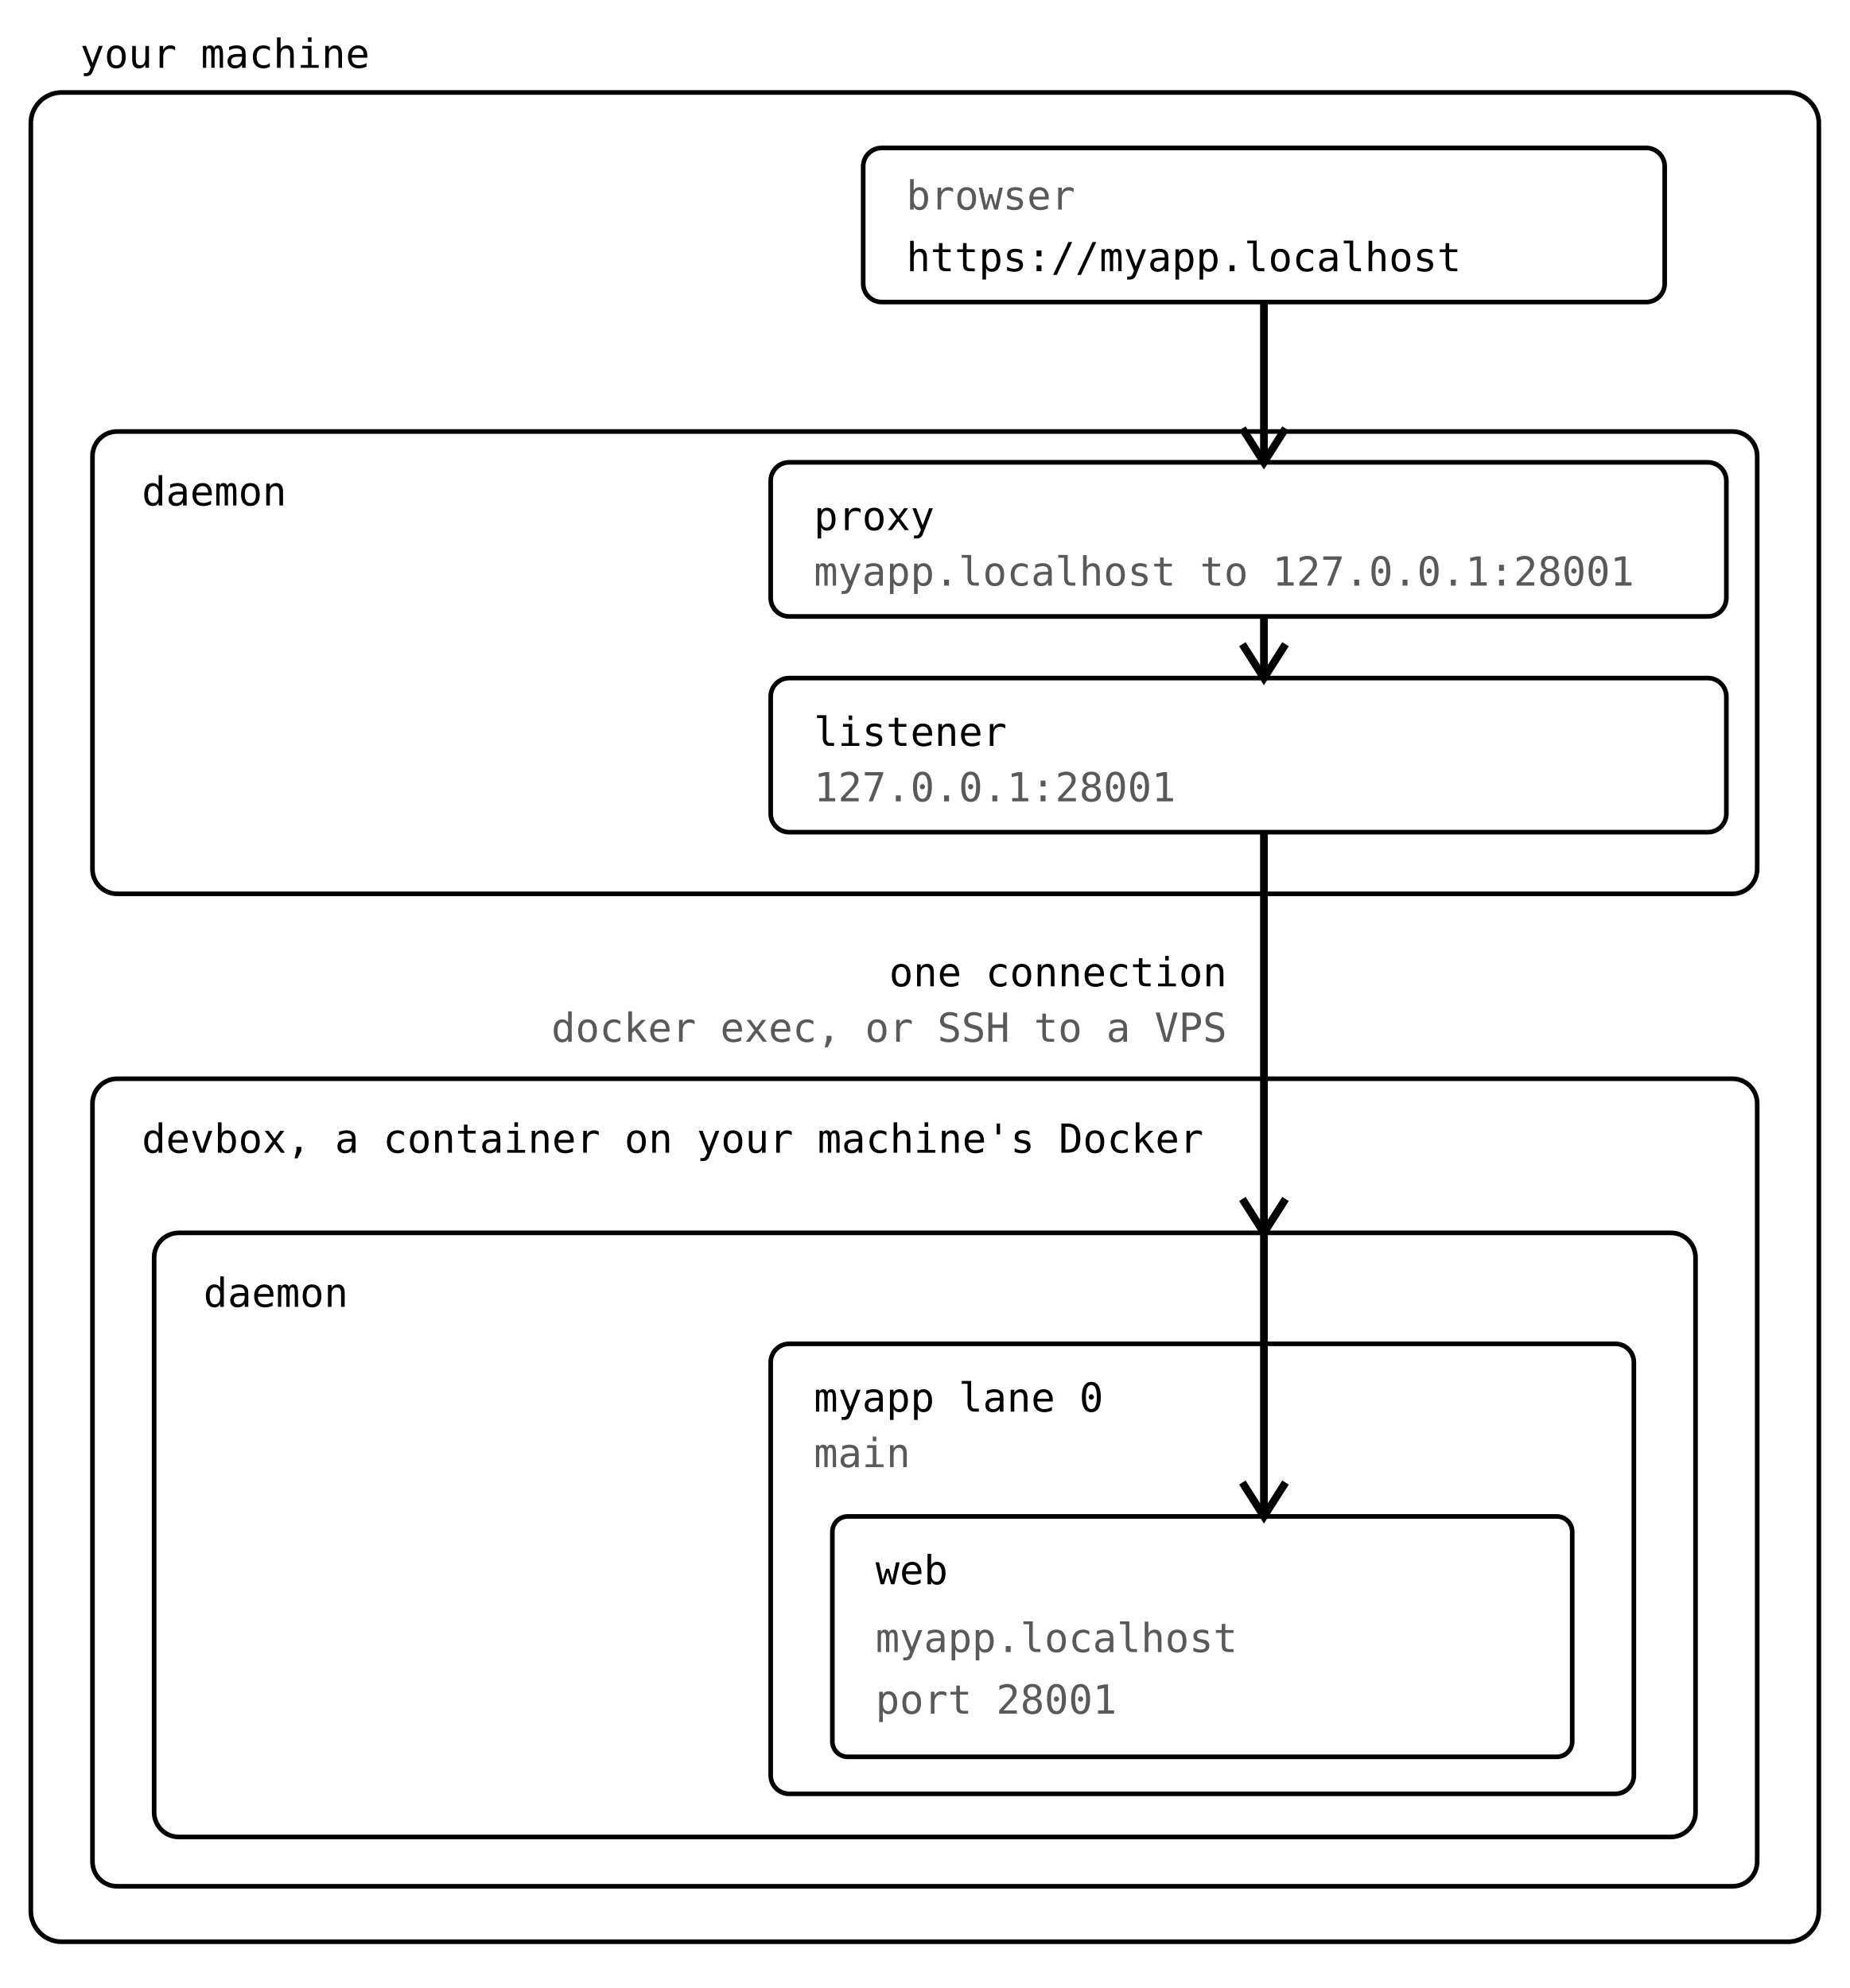
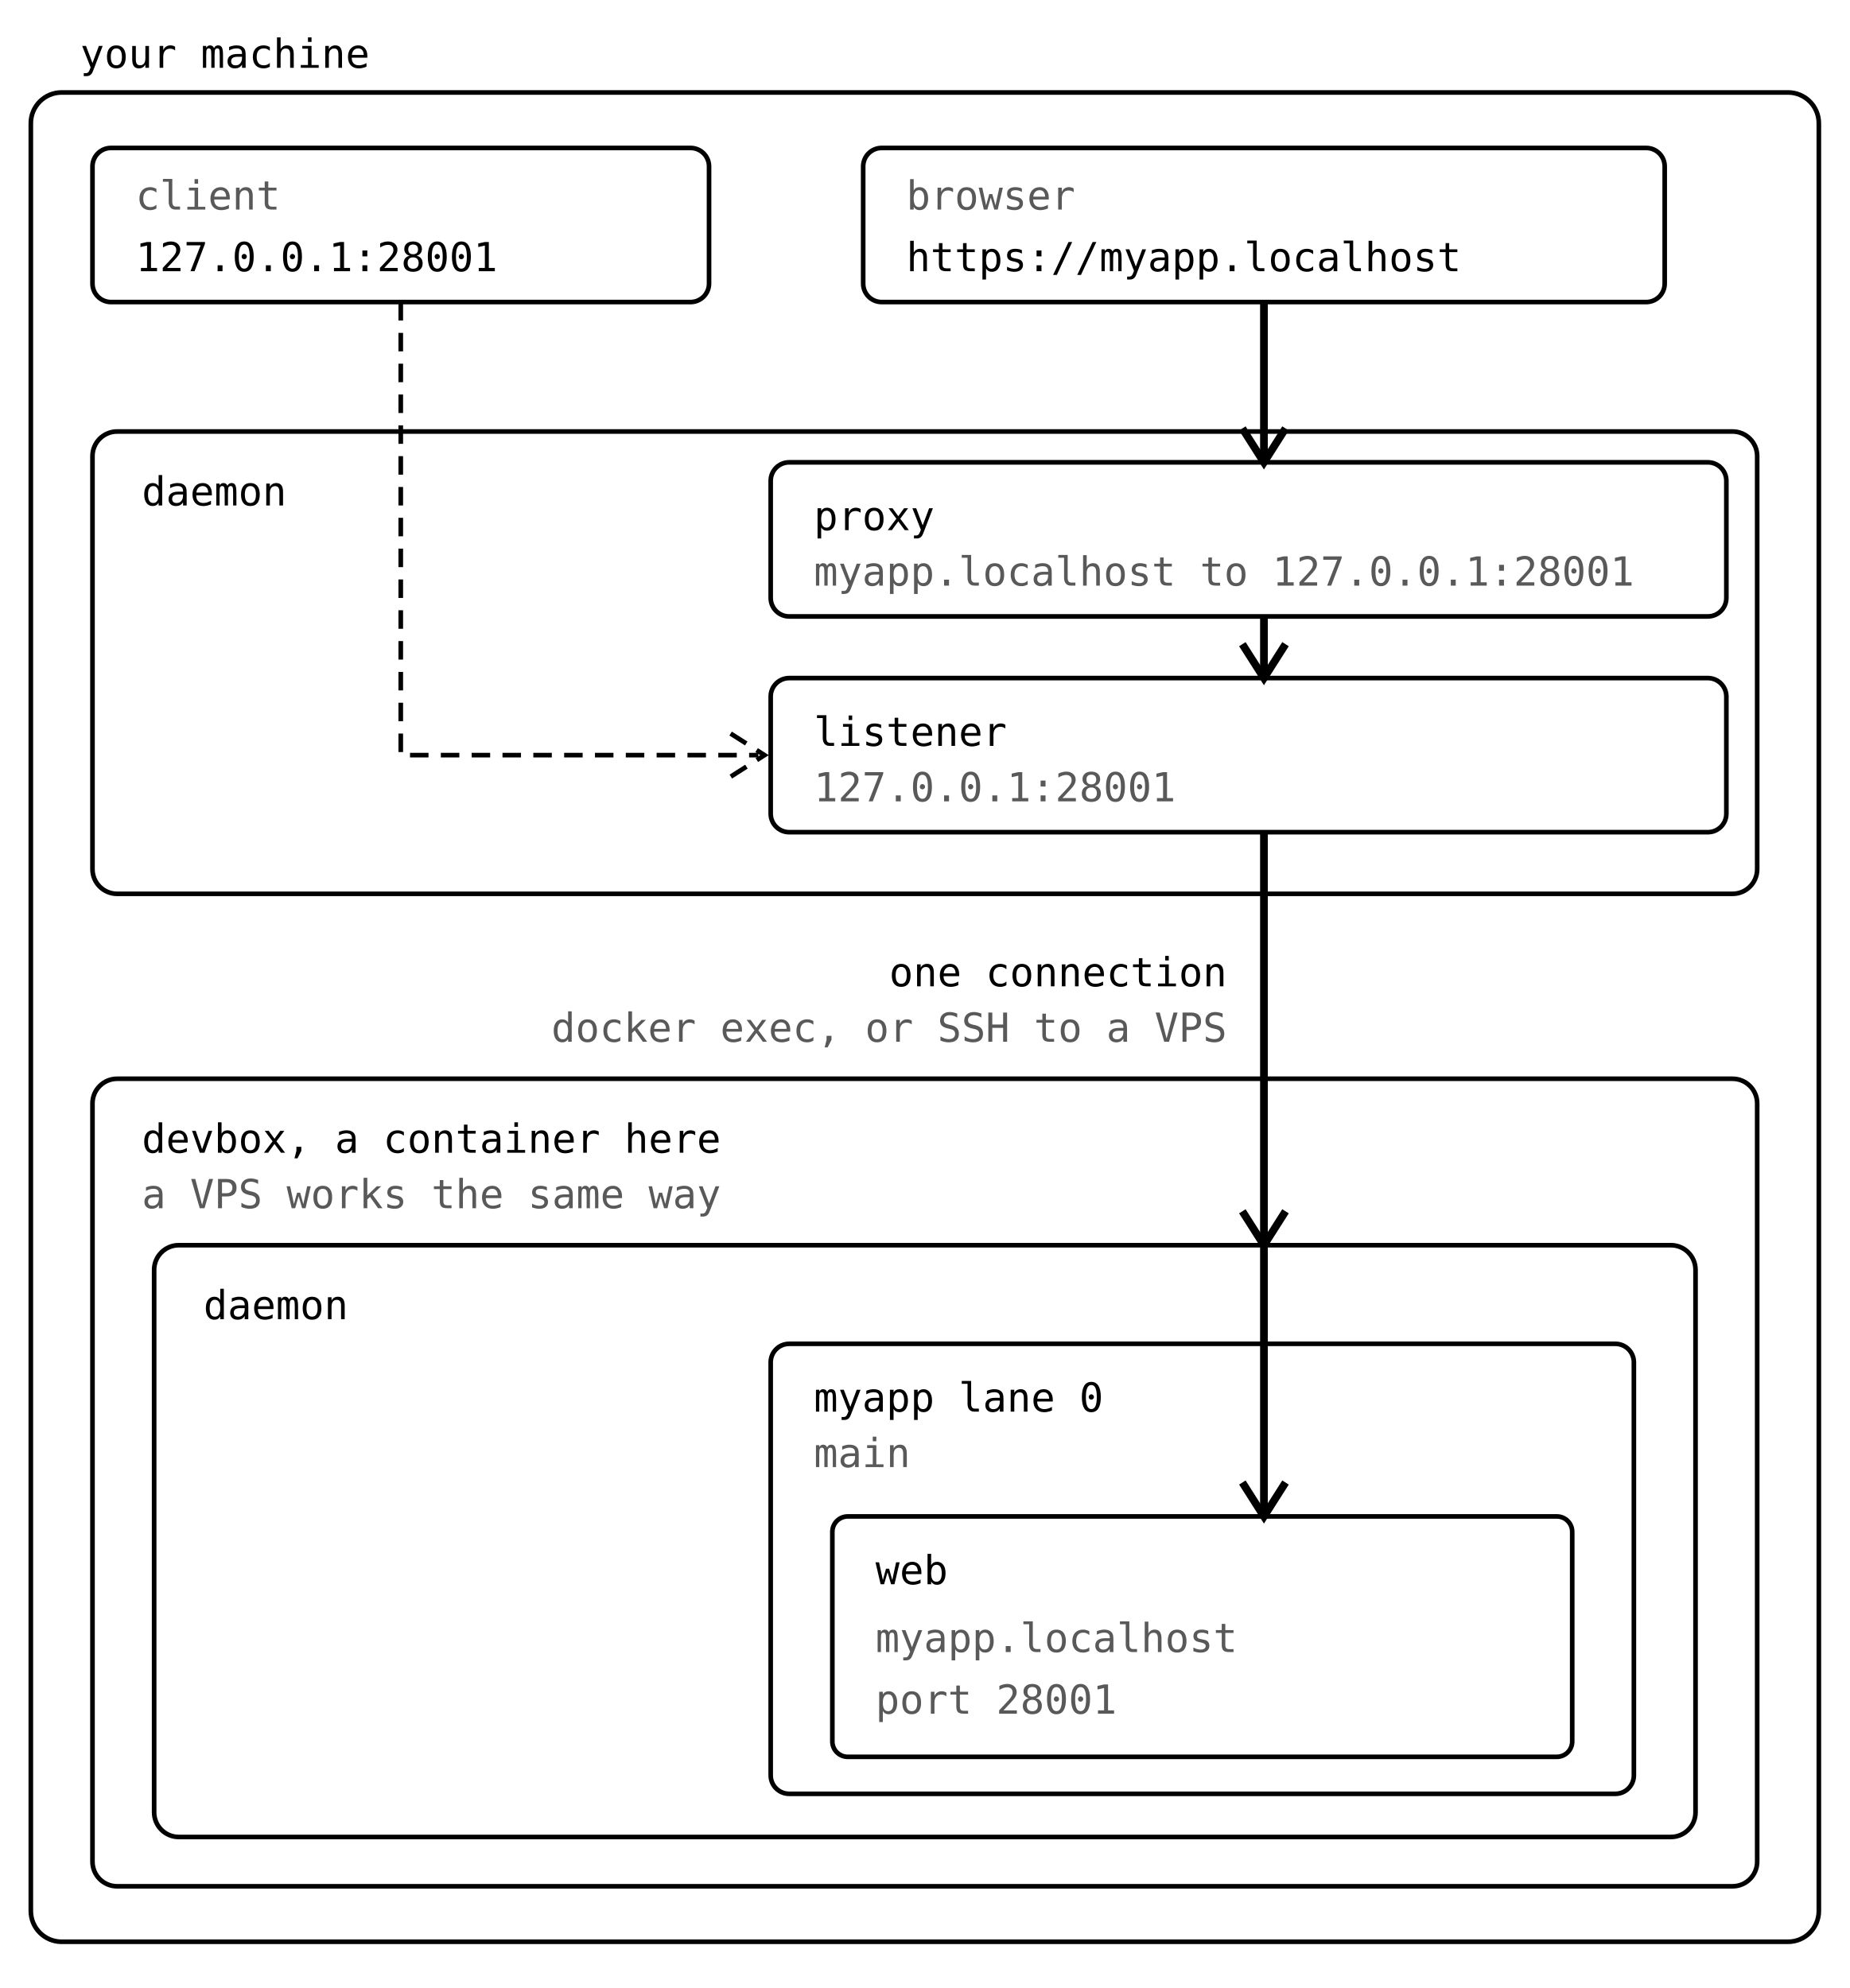
<svg xmlns="http://www.w3.org/2000/svg" viewBox="0 0 600 645" role="img" font-family="'JetBrains Mono', ui-monospace, monospace" font-size="13">
  <style>
    .line { stroke: var(--dl-diagram-line, currentColor); fill: none; stroke-width: 1.5; }
    .fill { fill: var(--dl-diagram-fill, transparent); stroke: var(--dl-diagram-line, currentColor); stroke-width: 1.5; }
    .path { stroke: var(--dl-diagram-accent, currentColor); fill: none; stroke-width: 2.5; }
+     .second { stroke: var(--dl-diagram-line, currentColor); fill: none; stroke-width: 1.5; stroke-dasharray: 6 4; }
    .label { fill: currentColor; }
    .dim { fill: currentColor; opacity: 0.65; }
  </style>
  <rect class="line" x="10" y="30" width="580" height="600" rx="10" />
  <text class="label" x="26" y="22">your machine</text>
+   <rect class="fill" x="30" y="48" width="200" height="50" rx="6" />
+   <text class="dim" x="44" y="68">client</text>
+   <text class="label" x="44" y="88">127.0.0.1:28001</text>
  <rect class="fill" x="280" y="48" width="260" height="50" rx="6" />
  <text class="dim" x="294" y="68">browser</text>
  <text class="label" x="294" y="88">https://myapp.localhost</text>
  <rect class="fill" x="30" y="140" width="540" height="150" rx="8" />
  <text class="label" x="46" y="164">daemon</text>
  <rect class="line" x="250" y="150" width="310" height="50" rx="6" />
  <text class="label" x="264" y="172">proxy</text>
  <text class="dim" x="264" y="190">myapp.localhost to 127.0.0.1:28001</text>
  <rect class="line" x="250" y="220" width="310" height="50" rx="6" />
  <text class="label" x="264" y="242">listener</text>
  <text class="dim" x="264" y="260">127.0.0.1:28001</text>
  <text class="label" x="398" y="320" text-anchor="end">one connection</text>
  <text class="dim" x="398" y="338" text-anchor="end">docker exec, or SSH to a VPS</text>
  <rect class="line" x="30" y="350" width="540" height="262" rx="8" />
-   <text class="label" x="46" y="374">devbox, a container on your machine's Docker</text>
-   <rect class="fill" x="50" y="400" width="500" height="196" rx="8" />
-   <text class="label" x="66" y="424">daemon</text>
+   <text class="label" x="46" y="374">devbox, a container here</text>
+   <text class="dim" x="46" y="392">a VPS works the same way</text>
+   <rect class="fill" x="50" y="404" width="500" height="192" rx="8" />
+   <text class="label" x="66" y="428">daemon</text>
  <rect class="line" x="250" y="436" width="280" height="146" rx="6" />
  <text class="label" x="264" y="458">myapp lane 0</text>
  <text class="dim" x="264" y="476">main</text>
  <rect class="fill" x="270" y="492" width="240" height="78" rx="5" />
  <text class="label" x="284" y="514">web</text>
  <text class="dim" x="284" y="536">myapp.localhost</text>
  <text class="dim" x="284" y="556">port 28001</text>
+   <path class="second" d="M 130 98 L 130 245 L 246 245" />
+   <path class="second" d="M 237 238 L 248 245 L 237 252" />
  <path class="path" d="M 410 98 L 410 148" />
  <path class="path" d="M 403 139 L 410 150 L 417 139" />
  <path class="path" d="M 410 200 L 410 218" />
  <path class="path" d="M 403 209 L 410 220 L 417 209" />
-   <path class="path" d="M 410 270 L 410 398" />
-   <path class="path" d="M 403 389 L 410 400 L 417 389" />
-   <path class="path" d="M 410 400 L 410 490" />
+   <path class="path" d="M 410 270 L 410 402" />
+   <path class="path" d="M 403 393 L 410 404 L 417 393" />
+   <path class="path" d="M 410 404 L 410 490" />
  <path class="path" d="M 403 481 L 410 492 L 417 481" />
</svg>
